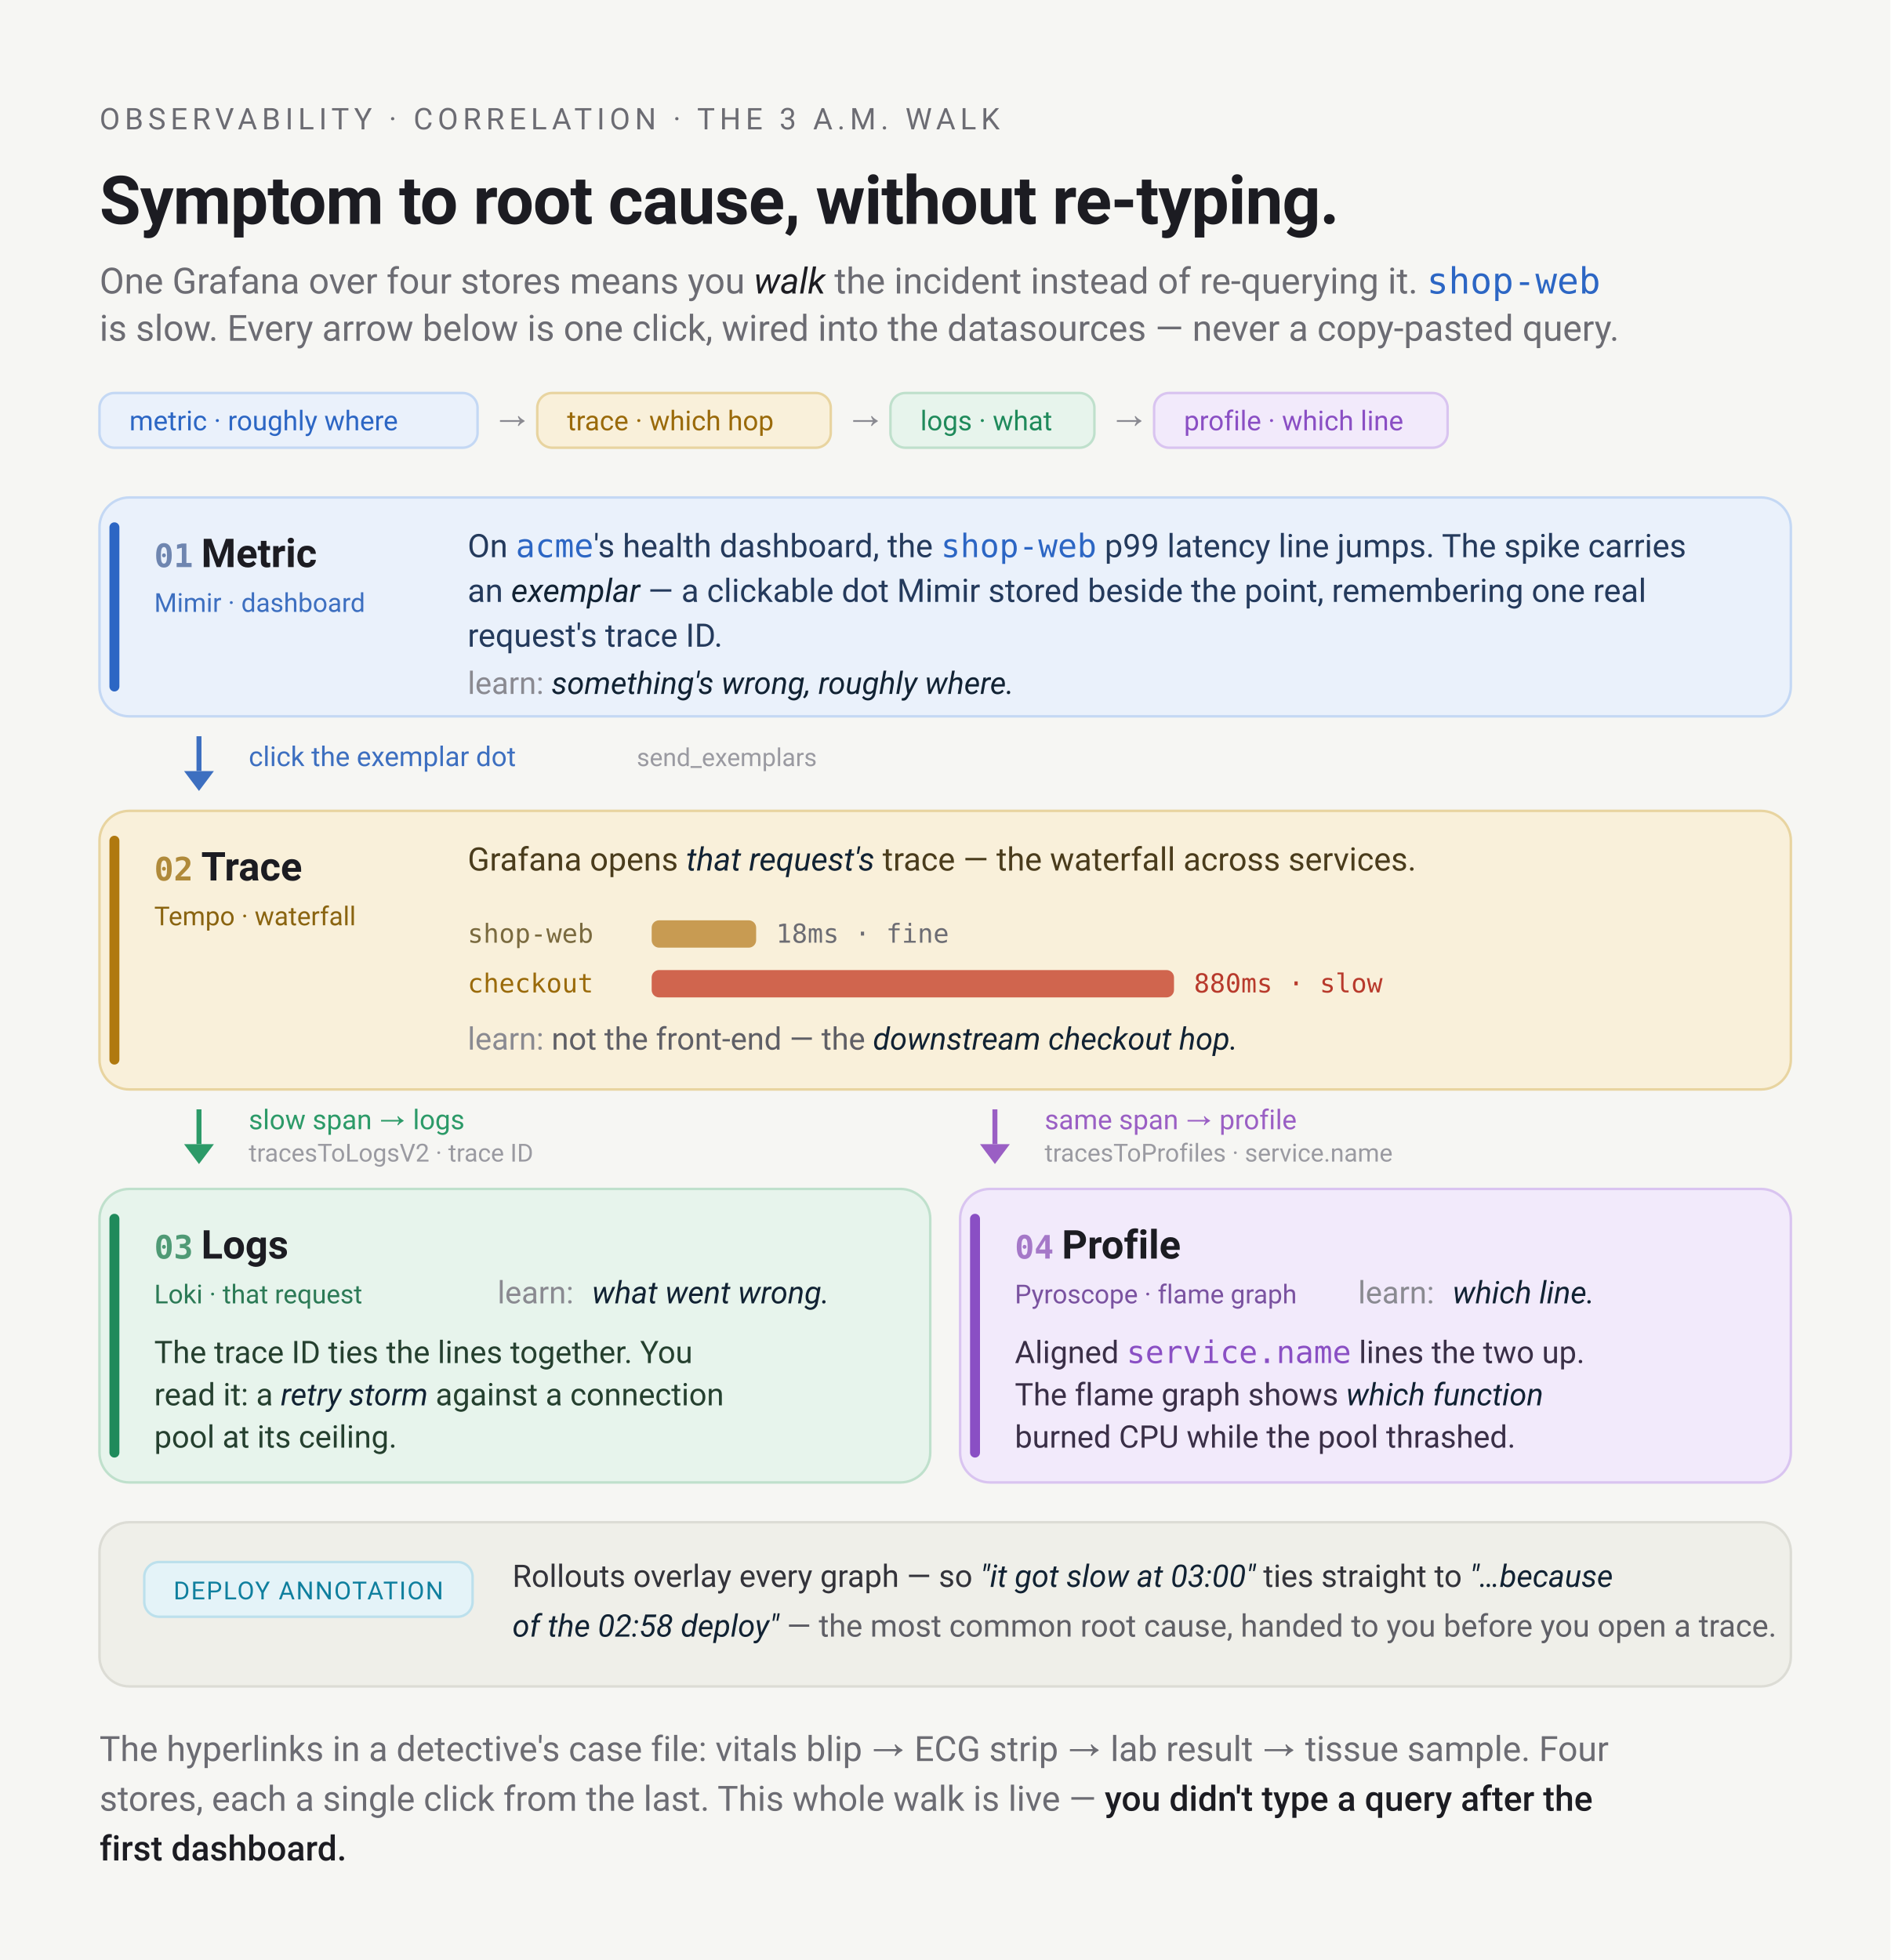
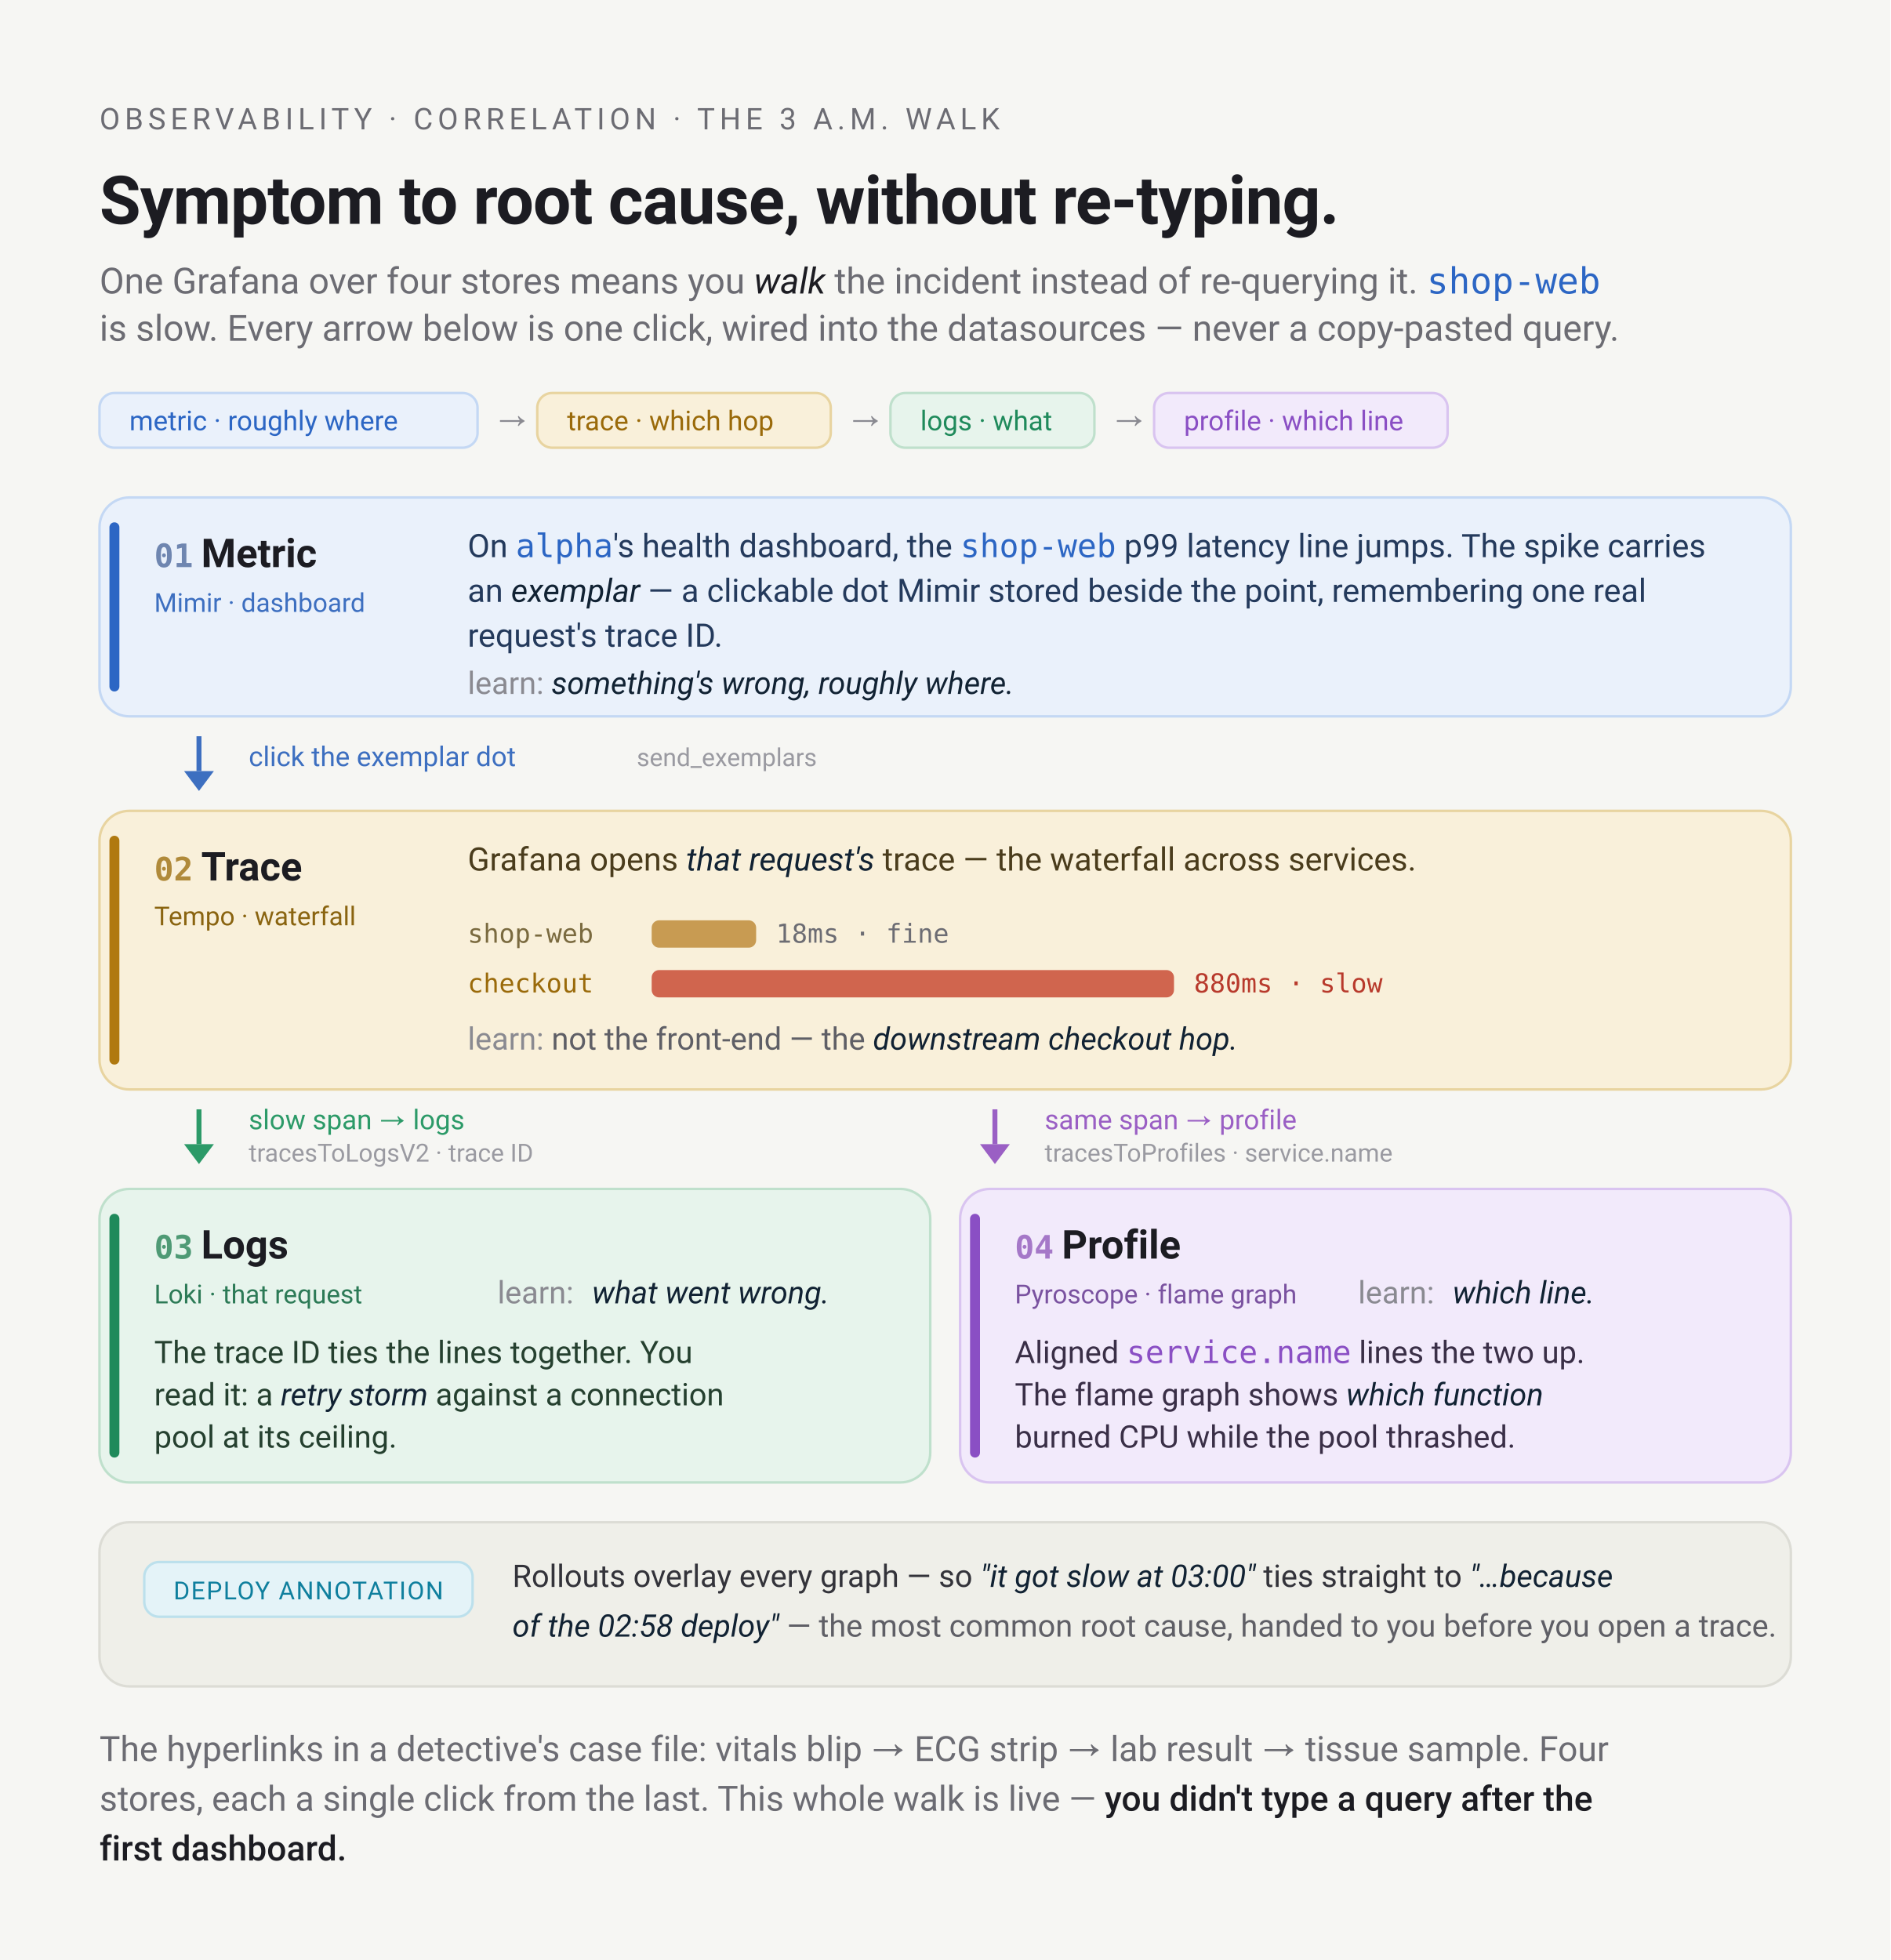
<svg xmlns="http://www.w3.org/2000/svg" viewBox="0 0 760 788" width="760" height="788" font-family="system-ui,-apple-system,'Segoe UI',Roboto,Helvetica,Arial,sans-serif">
  <style>@media(prefers-color-scheme:dark){[fill="#f6f6f3"]{fill:#1b1b18}[stroke="#f6f6f3"]{stroke:#1b1b18}[fill="#6c6c73"]{fill:#898990}[stroke="#6c6c73"]{stroke:#898990}[fill="#1c1c22"]{fill:#dddde3}[stroke="#1c1c22"]{stroke:#dddde3}[fill="#2c66c4"]{fill:#6b98e1}[stroke="#2c66c4"]{stroke:#6b98e1}[fill="#eaf1fb"]{fill:#172f51}[stroke="#eaf1fb"]{stroke:#172f51}[fill="#c4d8f4"]{fill:#1d3a62}[stroke="#c4d8f4"]{stroke:#1d3a62}[fill="#8a8a91"]{fill:#898990}[stroke="#8a8a91"]{stroke:#898990}[fill="#f9f0da"]{fill:#584619}[stroke="#f9f0da"]{stroke:#584619}[fill="#e8d4a0"]{fill:#e5cc8a}[stroke="#e8d4a0"]{stroke:#e5cc8a}[fill="#9a6a0a"]{fill:#f6b022}[stroke="#9a6a0a"]{stroke:#f6b022}[fill="#e7f4ec"]{fill:#224b32}[stroke="#e7f4ec"]{stroke:#224b32}[fill="#bfe0cc"]{fill:#2d5e41}[stroke="#bfe0cc"]{stroke:#2d5e41}[fill="#1f8a5b"]{fill:#40d996}[stroke="#1f8a5b"]{stroke:#40d996}[fill="#f2eafb"]{fill:#321751}[stroke="#f2eafb"]{stroke:#321751}[fill="#d9c4f0"]{fill:#3f1d64}[stroke="#d9c4f0"]{stroke:#3f1d64}[fill="#8a4fc4"]{fill:#b892dd}[stroke="#8a4fc4"]{stroke:#b892dd}[fill="#6f86b0"]{fill:#a2b1cd}[stroke="#6f86b0"]{stroke:#a2b1cd}[fill="#3d6fc0"]{fill:#7fa2d9}[stroke="#3d6fc0"]{stroke:#7fa2d9}[fill="#243a5c"]{fill:#5881c1}[stroke="#243a5c"]{stroke:#5881c1}[fill="#123"]{fill:#508cc8}[stroke="#123"]{stroke:#508cc8}[fill="#5f5f66"]{fill:#8c8c94}[stroke="#5f5f66"]{stroke:#8c8c94}[fill="#9a9aa1"]{fill:#888890}[stroke="#9a9aa1"]{stroke:#888890}[fill="#b0790f"]{fill:#f2ad29}[stroke="#b0790f"]{stroke:#f2ad29}[fill="#b08a3a"]{fill:#d4b472}[stroke="#b08a3a"]{stroke:#d4b472}[fill="#8a6410"]{fill:#ecb02d}[stroke="#8a6410"]{stroke:#ecb02d}[fill="#4a3c1c"]{fill:#c3a256}[stroke="#4a3c1c"]{stroke:#c3a256}[fill="#7a6a3f"]{fill:#b39e66}[stroke="#7a6a3f"]{stroke:#b39e66}[fill="#c89b52"]{fill:#dec191}[stroke="#c89b52"]{stroke:#dec191}[fill="#d0654e"]{fill:#e39b8c}[stroke="#d0654e"]{stroke:#e39b8c}[fill="#b83a2c"]{fill:#dd6f63}[stroke="#b83a2c"]{stroke:#dd6f63}[fill="#2c9a68"]{fill:#51d197}[stroke="#2c9a68"]{stroke:#51d197}[fill="#9a5fc4"]{fill:#bd95da}[stroke="#9a5fc4"]{stroke:#bd95da}[fill="#4f9a75"]{fill:#83c2a3}[stroke="#4f9a75"]{stroke:#83c2a3}[fill="#2c7a56"]{fill:#54c591}[stroke="#2c7a56"]{stroke:#54c591}[fill="#25402f"]{fill:#6cac84}[stroke="#25402f"]{stroke:#6cac84}[fill="#a578c8"]{fill:#bc98d7}[stroke="#a578c8"]{stroke:#bc98d7}[fill="#7a52a0"]{fill:#a889c5}[stroke="#7a52a0"]{stroke:#a889c5}[fill="#3a2f47"]{fill:#8a74a5}[stroke="#3a2f47"]{stroke:#8a74a5}[fill="#efefe9"]{fill:#20201c}[stroke="#efefe9"]{stroke:#20201c}[fill="#dcdcd5"]{fill:#2a2a25}[stroke="#dcdcd5"]{stroke:#2a2a25}[fill="#e4f3f8"]{fill:#184554}[stroke="#e4f3f8"]{stroke:#184554}[fill="#bce0ec"]{fill:#1e5668}[stroke="#bce0ec"]{stroke:#1e5668}[fill="#0f7f9e"]{fill:#29c5f0}[stroke="#0f7f9e"]{stroke:#29c5f0}[fill="#33333a"]{fill:#dedee2}[stroke="#33333a"]{stroke:#dedee2}}</style>
  <rect class="bg" x="0" y="0" width="760" height="788" fill="#f6f6f3" />
  <text class="muted mono" x="40" y="52" font-size="12" fill="#6c6c73" letter-spacing="1.9px">OBSERVABILITY · CORRELATION · THE 3 A.M. WALK</text>
  <text class="text" x="40" y="90" font-size="27" fill="#1c1c22" font-weight="600" letter-spacing="-0.3px">Symptom to root cause, without re-typing.</text>
  <text class="muted" x="40" y="118" font-size="14.5" fill="#6c6c73">One Grafana over four stores means you <tspan class="text" fill="#1c1c22" font-style="italic">walk</tspan> the incident instead of re-querying it. <tspan class="mono" fill="#2c66c4" font-family="ui-monospace,Menlo,Consolas,monospace">shop-web</tspan>
  </text>
  <text class="muted" x="40" y="137" font-size="14.5" fill="#6c6c73">is slow. Every arrow below is one click, wired into the datasources — never a copy-pasted query.</text>
  <rect class="bg-blue bd-blue" x="40" y="158" width="152" height="22" rx="6" fill="#eaf1fb" stroke="#c4d8f4" stroke-width="1" />
  <text class="t-blue mono" x="52" y="173" font-size="11" fill="#2c66c4">metric · roughly where</text>
  <text class="arrow" x="200" y="173" font-size="12" fill="#8a8a91">→</text>
  <rect class="bg-amber bd-amber" x="216" y="158" width="118" height="22" rx="6" fill="#f9f0da" stroke="#e8d4a0" stroke-width="1" />
  <text class="t-amber mono" x="228" y="173" font-size="11" fill="#9a6a0a">trace · which hop</text>
  <text class="arrow" x="342" y="173" font-size="12" fill="#8a8a91">→</text>
  <rect class="bg-green bd-green" x="358" y="158" width="82" height="22" rx="6" fill="#e7f4ec" stroke="#bfe0cc" stroke-width="1" />
  <text class="t-green mono" x="370" y="173" font-size="11" fill="#1f8a5b">logs · what</text>
  <text class="arrow" x="448" y="173" font-size="12" fill="#8a8a91">→</text>
  <rect class="bg-violet bd-violet" x="464" y="158" width="118" height="22" rx="6" fill="#f2eafb" stroke="#d9c4f0" stroke-width="1" />
  <text class="t-violet mono" x="476" y="173" font-size="11" fill="#8a4fc4">profile · which line</text>
  <rect class="bg-blue bd-blue" x="40" y="200" width="680" height="88" rx="12" fill="#eaf1fb" stroke="#c4d8f4" stroke-width="1" />
  <rect class="ac-blue" x="44" y="210" width="4" height="68" rx="2" fill="#2c66c4" />
  <text class="text" x="62" y="228" font-size="13" fill="#2c66c4" font-weight="600">
    <tspan class="mono" font-family="ui-monospace,Menlo,Consolas,monospace" fill="#6f86b0">01</tspan>
    <tspan fill="#1c1c22" font-size="16">Metric</tspan>
  </text>
  <text class="t-blue mono" x="62" y="246" font-size="10.5" fill="#3d6fc0">Mimir · dashboard</text>
-   <text class="text" x="188" y="224" font-size="13" fill="#243a5c">On <tspan class="mono" font-family="ui-monospace,Menlo,Consolas,monospace" fill="#2c66c4">acme</tspan>'s health dashboard, the <tspan class="mono" font-family="ui-monospace,Menlo,Consolas,monospace" fill="#2c66c4">shop-web</tspan> p99 latency line jumps. The spike carries</text>
+   <text class="text" x="188" y="224" font-size="13" fill="#243a5c">On <tspan class="mono" font-family="ui-monospace,Menlo,Consolas,monospace" fill="#2c66c4">alpha</tspan>'s health dashboard, the <tspan class="mono" font-family="ui-monospace,Menlo,Consolas,monospace" fill="#2c66c4">shop-web</tspan> p99 latency line jumps. The spike carries</text>
  <text class="text" x="188" y="242" font-size="13" fill="#243a5c">an <tspan font-style="italic" fill="#123">exemplar</tspan> — a clickable dot Mimir stored beside the point, remembering one real</text>
  <text class="text" x="188" y="260" font-size="13" fill="#243a5c">request's trace ID.</text>
  <text class="muted" x="188" y="279" font-size="12.5" fill="#5f5f66">
    <tspan fill="#8a8a91">learn:</tspan>
    <tspan font-style="italic" fill="#123">something's wrong, roughly where.</tspan>
  </text>
  <line class="arrow" x1="80" y1="296" x2="80" y2="310" stroke="#3d6fc0" stroke-width="2" />
  <path class="arrow" d="M74 310 L86 310 L80 318 Z" fill="#3d6fc0" />
  <text class="t-blue mono" x="100" y="308" font-size="11" fill="#3d6fc0">click the exemplar dot</text>
  <text class="dim mono" x="256" y="308" font-size="10" fill="#9a9aa1">send_exemplars</text>
  <rect class="bg-amber bd-amber" x="40" y="326" width="680" height="112" rx="12" fill="#f9f0da" stroke="#e8d4a0" stroke-width="1" />
  <rect class="ac-amber" x="44" y="336" width="4" height="92" rx="2" fill="#b0790f" />
  <text class="text" x="62" y="354" font-size="13" fill="#9a6a0a" font-weight="600">
    <tspan class="mono" font-family="ui-monospace,Menlo,Consolas,monospace" fill="#b08a3a">02</tspan>
    <tspan fill="#1c1c22" font-size="16">Trace</tspan>
  </text>
  <text class="t-amber mono" x="62" y="372" font-size="10.5" fill="#8a6410">Tempo · waterfall</text>
  <text class="text" x="188" y="350" font-size="13" fill="#4a3c1c">Grafana opens <tspan font-style="italic" fill="#123">that request's</tspan> trace — the waterfall across services.</text>
  <text class="mono" x="188" y="379" font-size="10.5" fill="#7a6a3f" font-family="ui-monospace,Menlo,Consolas,monospace">shop-web</text>
  <rect x="262" y="370" width="42" height="11" rx="3" fill="#c89b52" />
  <text class="mono" x="312" y="379" font-size="10.5" fill="#6c6c73" font-family="ui-monospace,Menlo,Consolas,monospace">18ms · fine</text>
  <text class="mono" x="188" y="399" font-size="10.5" fill="#9a6a0a" font-family="ui-monospace,Menlo,Consolas,monospace">checkout</text>
  <rect x="262" y="390" width="210" height="11" rx="3" fill="#d0654e" />
  <text class="mono" x="480" y="399" font-size="10.5" fill="#b83a2c" font-family="ui-monospace,Menlo,Consolas,monospace">880ms · slow</text>
  <text class="muted" x="188" y="422" font-size="12.5" fill="#5f5f66">
    <tspan fill="#8a8a91">learn:</tspan> not the front-end — the <tspan font-style="italic" fill="#123">downstream checkout hop.</tspan>
  </text>
  <line class="arrow" x1="80" y1="446" x2="80" y2="460" stroke="#2c9a68" stroke-width="2" />
  <path class="arrow" d="M74 460 L86 460 L80 468 Z" fill="#2c9a68" />
  <text class="t-green mono" x="100" y="454" font-size="11" fill="#2c9a68">slow span → logs</text>
  <text class="dim mono" x="100" y="467" font-size="10" fill="#9a9aa1">tracesToLogsV2 · trace ID</text>
  <line class="arrow" x1="400" y1="446" x2="400" y2="460" stroke="#9a5fc4" stroke-width="2" />
  <path class="arrow" d="M394 460 L406 460 L400 468 Z" fill="#9a5fc4" />
  <text class="t-violet mono" x="420" y="454" font-size="11" fill="#9a5fc4">same span → profile</text>
  <text class="dim mono" x="420" y="467" font-size="10" fill="#9a9aa1">tracesToProfiles · service.name</text>
  <rect class="bg-green bd-green" x="40" y="478" width="334" height="118" rx="12" fill="#e7f4ec" stroke="#bfe0cc" stroke-width="1" />
  <rect class="ac-green" x="44" y="488" width="4" height="98" rx="2" fill="#1f8a5b" />
  <text class="text" x="62" y="506" font-size="13" fill="#1f8a5b" font-weight="600">
    <tspan class="mono" font-family="ui-monospace,Menlo,Consolas,monospace" fill="#4f9a75">03</tspan>
    <tspan fill="#1c1c22" font-size="16">Logs</tspan>
  </text>
  <text class="t-green mono" x="62" y="524" font-size="10.5" fill="#2c7a56">Loki · that request</text>
  <text class="text" x="62" y="548" font-size="12.5" fill="#25402f">The trace ID ties the lines together. You</text>
  <text class="text" x="62" y="565" font-size="12.5" fill="#25402f">read it: a <tspan font-style="italic" fill="#123">retry storm</tspan> against a connection</text>
  <text class="text" x="62" y="582" font-size="12.5" fill="#25402f">pool at its ceiling.</text>
  <text class="muted" x="200" y="524" font-size="12.5" fill="#5f5f66">
    <tspan fill="#8a8a91">learn:</tspan>
  </text>
  <text class="text" x="200" y="524" font-size="12.5" fill="#123" font-style="italic">
    <tspan x="238">what went wrong.</tspan>
  </text>
  <rect class="bg-violet bd-violet" x="386" y="478" width="334" height="118" rx="12" fill="#f2eafb" stroke="#d9c4f0" stroke-width="1" />
  <rect class="ac-violet" x="390" y="488" width="4" height="98" rx="2" fill="#8a4fc4" />
  <text class="text" x="408" y="506" font-size="13" fill="#8a4fc4" font-weight="600">
    <tspan class="mono" font-family="ui-monospace,Menlo,Consolas,monospace" fill="#a578c8">04</tspan>
    <tspan fill="#1c1c22" font-size="16">Profile</tspan>
  </text>
  <text class="t-violet mono" x="408" y="524" font-size="10.5" fill="#7a52a0">Pyroscope · flame graph</text>
  <text class="text" x="408" y="548" font-size="12.5" fill="#3a2f47">Aligned <tspan class="mono" font-family="ui-monospace,Menlo,Consolas,monospace" fill="#8a4fc4">service.name</tspan> lines the two up.</text>
  <text class="text" x="408" y="565" font-size="12.5" fill="#3a2f47">The flame graph shows <tspan font-style="italic" fill="#123">which function</tspan>
  </text>
  <text class="text" x="408" y="582" font-size="12.5" fill="#3a2f47">burned CPU while the pool thrashed.</text>
  <text class="muted" x="546" y="524" font-size="12.5" fill="#5f5f66">
    <tspan fill="#8a8a91">learn:</tspan>
  </text>
  <text class="text" x="584" y="524" font-size="12.5" fill="#123" font-style="italic">which line.</text>
  <rect class="panel panel-bd" x="40" y="612" width="680" height="66" rx="12" fill="#efefe9" stroke="#dcdcd5" stroke-width="1" />
  <rect class="chip-cyan" x="58" y="628" width="132" height="22" rx="6" fill="#e4f3f8" stroke="#bce0ec" stroke-width="1" />
  <text class="t-cyan mono" x="124" y="643" font-size="10" fill="#0f7f9e" text-anchor="middle" letter-spacing="0.5px">DEPLOY ANNOTATION</text>
  <text class="text" x="206" y="638" font-size="12.5" fill="#33333a">Rollouts overlay every graph — so <tspan font-style="italic" fill="#123">"it got slow at 03:00"</tspan> ties straight to <tspan font-style="italic" fill="#123">"…because</tspan>
  </text>
  <text class="muted" x="206" y="658" font-size="12.5" fill="#5f5f66">
    <tspan font-style="italic" fill="#123">of the 02:58 deploy"</tspan> — the most common root cause, handed to you before you open a trace.</text>
  <text class="muted" x="40" y="708" font-size="14" fill="#6c6c73">The hyperlinks in a detective's case file: vitals blip → ECG strip → lab result → tissue sample. Four</text>
  <text class="muted" x="40" y="728" font-size="14" fill="#6c6c73">stores, each a single click from the last. This whole walk is live — <tspan class="text" fill="#1c1c22" font-weight="500">you didn't type a query after the</tspan>
  </text>
  <text class="text" x="40" y="748" font-size="14" fill="#1c1c22" font-weight="500">first dashboard.</text>
</svg>
